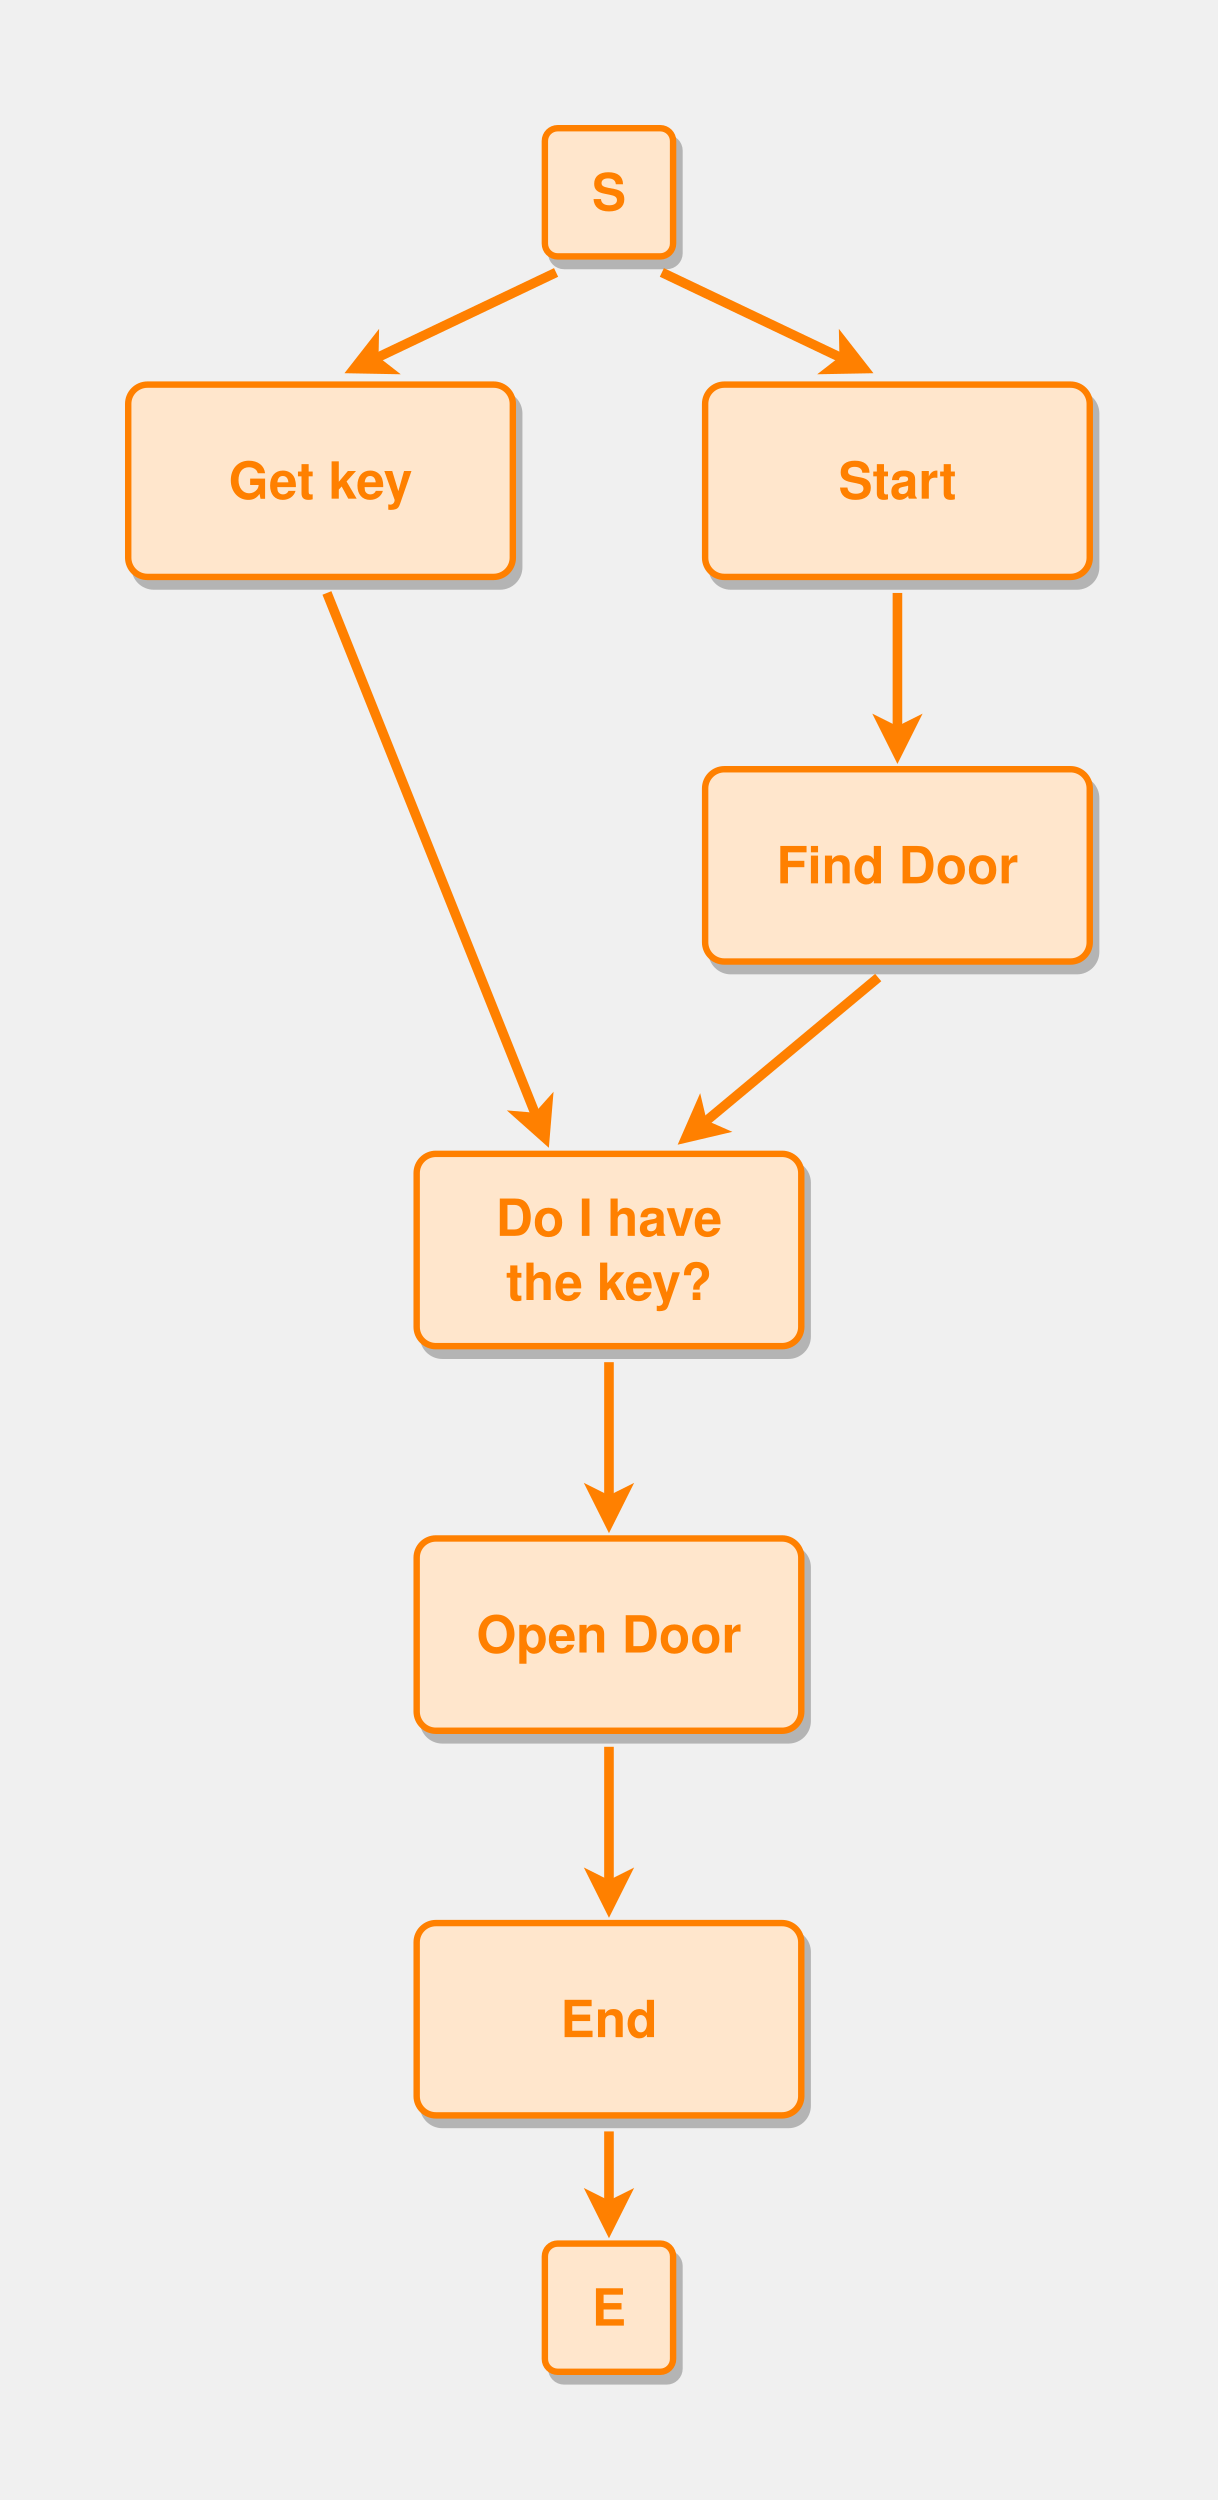
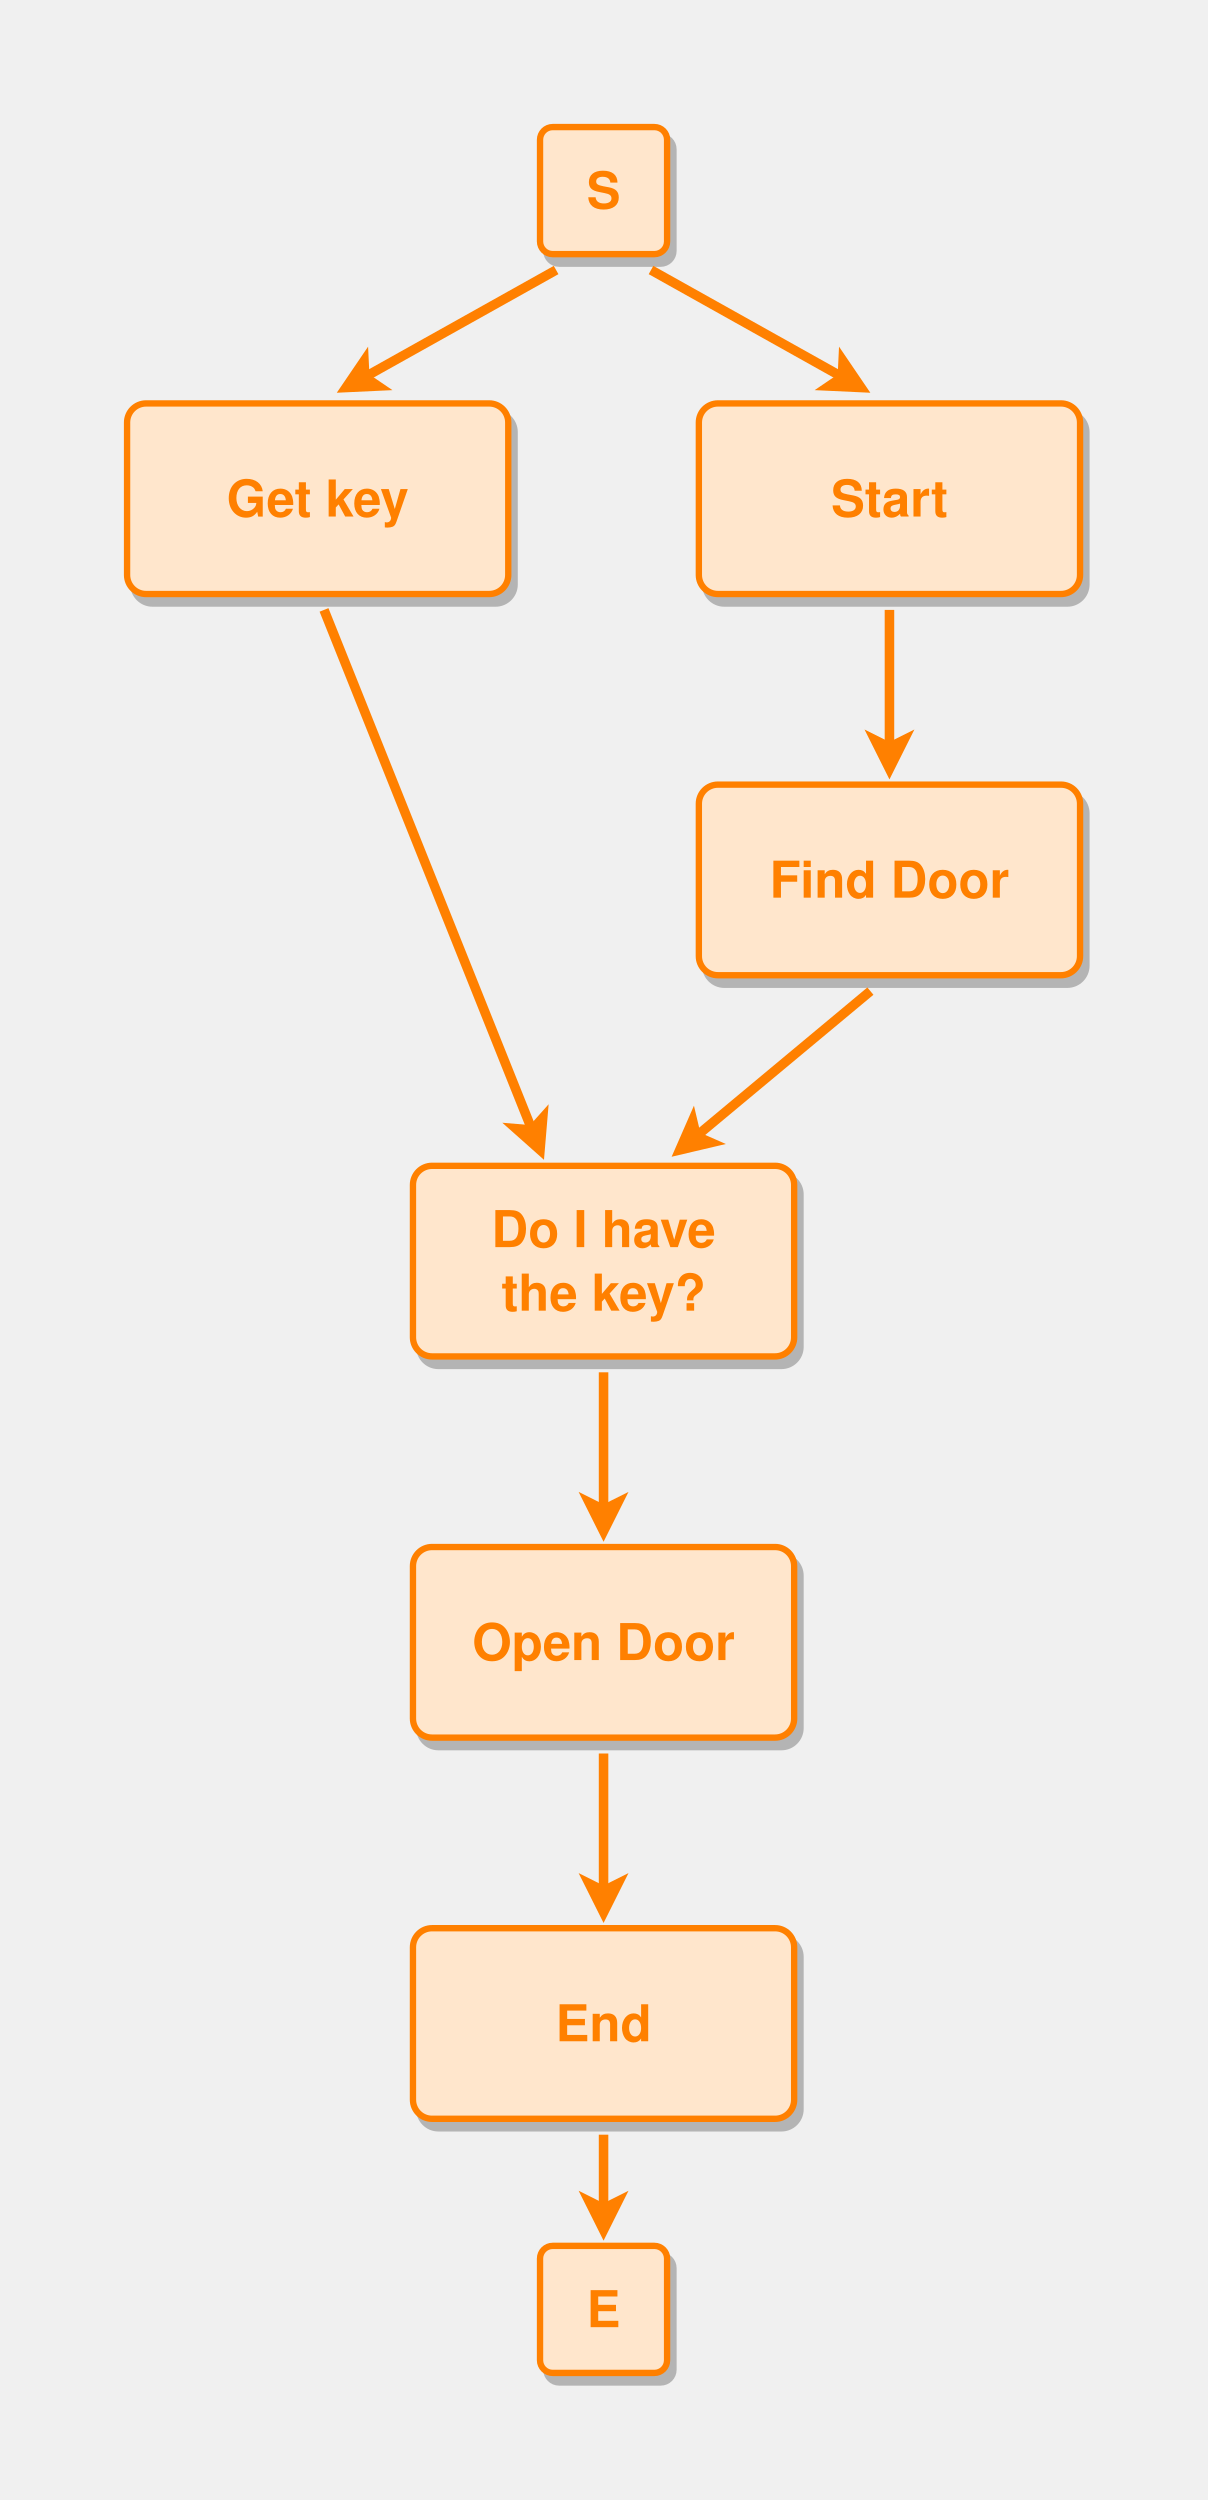
- <svg xmlns="http://www.w3.org/2000/svg" width="380" height="780" viewBox="0 0 380 780">
+ <svg xmlns="http://www.w3.org/2000/svg" width="380" height="787" viewBox="0 0 380 787">
  <defs>
  </defs>
  <g id="container-shells">
  </g>
  <g id="node-shadows">
-     <rect x="130" y="360" width="120" height="60" rx="6" ry="6" fill="#000000" stroke="#000000" stroke-width="2" opacity="0.25" transform="translate(2,3)" />
-     <rect x="130" y="600" width="120" height="60" rx="6" ry="6" fill="#000000" stroke="#000000" stroke-width="2" opacity="0.25" transform="translate(2,3)" />
-     <rect x="220" y="240" width="120" height="60" rx="6" ry="6" fill="#000000" stroke="#000000" stroke-width="2" opacity="0.25" transform="translate(2,3)" />
-     <rect x="40" y="120" width="120" height="60" rx="6" ry="6" fill="#000000" stroke="#000000" stroke-width="2" opacity="0.25" transform="translate(2,3)" />
-     <rect x="130" y="480" width="120" height="60" rx="6" ry="6" fill="#000000" stroke="#000000" stroke-width="2" opacity="0.25" transform="translate(2,3)" />
-     <rect x="220" y="120" width="120" height="60" rx="6" ry="6" fill="#000000" stroke="#000000" stroke-width="2" opacity="0.25" transform="translate(2,3)" />
+     <rect x="130" y="367" width="120" height="60" rx="6" ry="6" fill="#000000" stroke="#000000" stroke-width="2" opacity="0.25" transform="translate(2,3)" />
+     <rect x="130" y="607" width="120" height="60" rx="6" ry="6" fill="#000000" stroke="#000000" stroke-width="2" opacity="0.25" transform="translate(2,3)" />
+     <rect x="220" y="247" width="120" height="60" rx="6" ry="6" fill="#000000" stroke="#000000" stroke-width="2" opacity="0.25" transform="translate(2,3)" />
+     <rect x="40" y="127" width="120" height="60" rx="6" ry="6" fill="#000000" stroke="#000000" stroke-width="2" opacity="0.25" transform="translate(2,3)" />
+     <rect x="130" y="487" width="120" height="60" rx="6" ry="6" fill="#000000" stroke="#000000" stroke-width="2" opacity="0.25" transform="translate(2,3)" />
+     <rect x="220" y="127" width="120" height="60" rx="6" ry="6" fill="#000000" stroke="#000000" stroke-width="2" opacity="0.25" transform="translate(2,3)" />
    <rect x="170" y="40" width="40" height="40" rx="4" ry="4" fill="#000000" stroke="#000000" stroke-width="2" opacity="0.25" transform="translate(2,3)" />
-     <rect x="170" y="700" width="40" height="40" rx="4" ry="4" fill="#000000" stroke="#000000" stroke-width="2" opacity="0.25" transform="translate(2,3)" />
+     <rect x="170" y="707" width="40" height="40" rx="4" ry="4" fill="#000000" stroke="#000000" stroke-width="2" opacity="0.25" transform="translate(2,3)" />
  </g>
  <g id="edges">
    <g class="edge" data-edge-idx="0" data-edge-base="leadsto" data-edge-from="1" data-edge-to="5">
-       <line x1="190.00" y1="425.00" x2="190.00" y2="468.25" stroke="#ff8000" stroke-width="3" />
-       <path d="M 190.00 475.00 L 185.50 466.00 L 190.00 468.25 L 194.50 466.00 Z" fill="#ff8000" stroke="#ff8000" stroke-width="3" stroke-miterlimit="10" />
-       <text x="190" y="446" text-anchor="middle" dominant-baseline="middle" font-family="Helvetica,Inter,Segoe UI,Arial" font-size="11" paint-order="stroke" stroke="#ffffff" stroke-width="3" stroke-linejoin="round" fill="#ff8000">
+       <line x1="190.00" y1="432.00" x2="190.00" y2="475.25" stroke="#ff8000" stroke-width="3" />
+       <path d="M 190.00 482.00 L 185.50 473.00 L 190.00 475.25 L 194.50 473.00 Z" fill="#ff8000" stroke="#ff8000" stroke-width="3" stroke-miterlimit="10" />
+       <text x="190" y="453" text-anchor="middle" dominant-baseline="middle" font-family="Helvetica,Inter,Segoe UI,Arial" font-size="11" paint-order="stroke" stroke="#ffffff" stroke-width="3" stroke-linejoin="round" fill="#ff8000">
      </text>
    </g>
    <g class="edge" data-edge-idx="1" data-edge-base="leadsto" data-edge-from="2" data-edge-to="8">
-       <line x1="190.00" y1="665.00" x2="190.00" y2="688.25" stroke="#ff8000" stroke-width="3" />
-       <path d="M 190.00 695.00 L 185.50 686.00 L 190.00 688.25 L 194.50 686.00 Z" fill="#ff8000" stroke="#ff8000" stroke-width="3" stroke-miterlimit="10" />
+       <line x1="190.00" y1="672.00" x2="190.00" y2="695.25" stroke="#ff8000" stroke-width="3" />
+       <path d="M 190.00 702.00 L 185.50 693.00 L 190.00 695.25 L 194.50 693.00 Z" fill="#ff8000" stroke="#ff8000" stroke-width="3" stroke-miterlimit="10" />
    </g>
    <g class="edge" data-edge-idx="2" data-edge-base="leadsto" data-edge-from="3" data-edge-to="1">
-       <line x1="274.00" y1="305.00" x2="219.19" y2="350.68" stroke="#ff8000" stroke-width="3" />
-       <path d="M 214.00 355.00 L 218.03 345.78 L 219.19 350.68 L 223.79 352.70 Z" fill="#ff8000" stroke="#ff8000" stroke-width="3" stroke-miterlimit="10" />
-       <text x="246" y="327" text-anchor="middle" dominant-baseline="middle" font-family="Helvetica,Inter,Segoe UI,Arial" font-size="11" paint-order="stroke" stroke="#ffffff" stroke-width="3" stroke-linejoin="round" fill="#ff8000">
+       <line x1="274.00" y1="312.00" x2="219.19" y2="357.68" stroke="#ff8000" stroke-width="3" />
+       <path d="M 214.00 362.00 L 218.03 352.78 L 219.19 357.68 L 223.79 359.70 Z" fill="#ff8000" stroke="#ff8000" stroke-width="3" stroke-miterlimit="10" />
+       <text x="246" y="334" text-anchor="middle" dominant-baseline="middle" font-family="Helvetica,Inter,Segoe UI,Arial" font-size="11" paint-order="stroke" stroke="#ffffff" stroke-width="3" stroke-linejoin="round" fill="#ff8000">
      </text>
    </g>
    <g class="edge" data-edge-idx="3" data-edge-base="leadsto" data-edge-from="4" data-edge-to="1">
-       <line x1="102.00" y1="185.00" x2="167.49" y2="348.73" stroke="#ff8000" stroke-width="3" />
-       <path d="M 170.00 355.00 L 162.48 348.31 L 167.49 348.73 L 170.84 344.97 Z" fill="#ff8000" stroke="#ff8000" stroke-width="3" stroke-miterlimit="10" />
-       <text x="134" y="266" text-anchor="middle" dominant-baseline="middle" font-family="Helvetica,Inter,Segoe UI,Arial" font-size="11" paint-order="stroke" stroke="#ffffff" stroke-width="3" stroke-linejoin="round" fill="#ff8000">
+       <line x1="102.00" y1="192.00" x2="167.49" y2="355.73" stroke="#ff8000" stroke-width="3" />
+       <path d="M 170.00 362.00 L 162.48 355.31 L 167.49 355.73 L 170.84 351.97 Z" fill="#ff8000" stroke="#ff8000" stroke-width="3" stroke-miterlimit="10" />
+       <text x="134" y="273" text-anchor="middle" dominant-baseline="middle" font-family="Helvetica,Inter,Segoe UI,Arial" font-size="11" paint-order="stroke" stroke="#ffffff" stroke-width="3" stroke-linejoin="round" fill="#ff8000">
      </text>
    </g>
    <g class="edge" data-edge-idx="4" data-edge-base="leadsto" data-edge-from="5" data-edge-to="2">
-       <line x1="190.00" y1="545.00" x2="190.00" y2="588.25" stroke="#ff8000" stroke-width="3" />
-       <path d="M 190.00 595.00 L 185.50 586.00 L 190.00 588.25 L 194.50 586.00 Z" fill="#ff8000" stroke="#ff8000" stroke-width="3" stroke-miterlimit="10" />
-       <text x="190" y="566" text-anchor="middle" dominant-baseline="middle" font-family="Helvetica,Inter,Segoe UI,Arial" font-size="11" paint-order="stroke" stroke="#ffffff" stroke-width="3" stroke-linejoin="round" fill="#ff8000">
+       <line x1="190.00" y1="552.00" x2="190.00" y2="595.25" stroke="#ff8000" stroke-width="3" />
+       <path d="M 190.00 602.00 L 185.50 593.00 L 190.00 595.25 L 194.50 593.00 Z" fill="#ff8000" stroke="#ff8000" stroke-width="3" stroke-miterlimit="10" />
+       <text x="190" y="573" text-anchor="middle" dominant-baseline="middle" font-family="Helvetica,Inter,Segoe UI,Arial" font-size="11" paint-order="stroke" stroke="#ffffff" stroke-width="3" stroke-linejoin="round" fill="#ff8000">
      </text>
    </g>
    <g class="edge" data-edge-idx="5" data-edge-base="leadsto" data-edge-from="6" data-edge-to="3">
-       <line x1="280.00" y1="185.00" x2="280.00" y2="228.25" stroke="#ff8000" stroke-width="3" />
-       <path d="M 280.00 235.00 L 275.50 226.00 L 280.00 228.25 L 284.50 226.00 Z" fill="#ff8000" stroke="#ff8000" stroke-width="3" stroke-miterlimit="10" />
-       <text x="280" y="206" text-anchor="middle" dominant-baseline="middle" font-family="Helvetica,Inter,Segoe UI,Arial" font-size="11" paint-order="stroke" stroke="#ffffff" stroke-width="3" stroke-linejoin="round" fill="#ff8000">
+       <line x1="280.00" y1="192.00" x2="280.00" y2="235.25" stroke="#ff8000" stroke-width="3" />
+       <path d="M 280.00 242.00 L 275.50 233.00 L 280.00 235.25 L 284.50 233.00 Z" fill="#ff8000" stroke="#ff8000" stroke-width="3" stroke-miterlimit="10" />
+       <text x="280" y="213" text-anchor="middle" dominant-baseline="middle" font-family="Helvetica,Inter,Segoe UI,Arial" font-size="11" paint-order="stroke" stroke="#ffffff" stroke-width="3" stroke-linejoin="round" fill="#ff8000">
      </text>
    </g>
    <g class="edge" data-edge-idx="6" data-edge-base="leadsto" data-edge-from="7" data-edge-to="4">
-       <line x1="173.50" y1="85.00" x2="116.59" y2="112.10" stroke="#ff8000" stroke-width="3" />
-       <path d="M 110.50 115.00 L 116.69 107.07 L 116.59 112.10 L 120.56 115.19 Z" fill="#ff8000" stroke="#ff8000" stroke-width="3" stroke-miterlimit="10" />
+       <line x1="175.06" y1="85.00" x2="114.83" y2="118.70" stroke="#ff8000" stroke-width="3" />
+       <path d="M 108.94 122.00 L 114.59 113.68 L 114.83 118.70 L 118.99 121.53 Z" fill="#ff8000" stroke="#ff8000" stroke-width="3" stroke-miterlimit="10" />
    </g>
    <g class="edge" data-edge-idx="7" data-edge-base="leadsto" data-edge-from="7" data-edge-to="6">
-       <line x1="206.50" y1="85.00" x2="263.41" y2="112.10" stroke="#ff8000" stroke-width="3" />
-       <path d="M 269.50 115.00 L 259.44 115.19 L 263.41 112.10 L 263.31 107.07 Z" fill="#ff8000" stroke="#ff8000" stroke-width="3" stroke-miterlimit="10" />
+       <line x1="204.94" y1="85.00" x2="265.17" y2="118.70" stroke="#ff8000" stroke-width="3" />
+       <path d="M 271.06 122.00 L 261.01 121.53 L 265.17 118.70 L 265.41 113.68 Z" fill="#ff8000" stroke="#ff8000" stroke-width="3" stroke-miterlimit="10" />
    </g>
  </g>
  <g id="nodes">
-     <rect x="130" y="360" width="120" height="60" rx="6" ry="6" fill="#ffe6cc" stroke="#ff8000" stroke-width="2" />
-     <text x="190" y="380" text-anchor="middle" dominant-baseline="middle" font-family="Helvetica,Inter,Segoe UI,Arial" font-size="16" font-weight="bold" fill="#ff8000">Do I have</text>
-     <text x="190" y="400" text-anchor="middle" dominant-baseline="middle" font-family="Helvetica,Inter,Segoe UI,Arial" font-size="16" font-weight="bold" fill="#ff8000">the key?</text>
-     <rect x="130" y="600" width="120" height="60" rx="6" ry="6" fill="#ffe6cc" stroke="#ff8000" stroke-width="2" />
-     <text x="190" y="630" text-anchor="middle" dominant-baseline="middle" font-family="Helvetica,Inter,Segoe UI,Arial" font-size="16" font-weight="bold" fill="#ff8000">End</text>
-     <rect x="220" y="240" width="120" height="60" rx="6" ry="6" fill="#ffe6cc" stroke="#ff8000" stroke-width="2" />
-     <text x="280" y="270" text-anchor="middle" dominant-baseline="middle" font-family="Helvetica,Inter,Segoe UI,Arial" font-size="16" font-weight="bold" fill="#ff8000">Find Door</text>
-     <rect x="40" y="120" width="120" height="60" rx="6" ry="6" fill="#ffe6cc" stroke="#ff8000" stroke-width="2" />
-     <text x="100" y="150" text-anchor="middle" dominant-baseline="middle" font-family="Helvetica,Inter,Segoe UI,Arial" font-size="16" font-weight="bold" fill="#ff8000">Get key</text>
-     <rect x="130" y="480" width="120" height="60" rx="6" ry="6" fill="#ffe6cc" stroke="#ff8000" stroke-width="2" />
-     <text x="190" y="510" text-anchor="middle" dominant-baseline="middle" font-family="Helvetica,Inter,Segoe UI,Arial" font-size="16" font-weight="bold" fill="#ff8000">Open Door</text>
-     <rect x="220" y="120" width="120" height="60" rx="6" ry="6" fill="#ffe6cc" stroke="#ff8000" stroke-width="2" />
-     <text x="280" y="150" text-anchor="middle" dominant-baseline="middle" font-family="Helvetica,Inter,Segoe UI,Arial" font-size="16" font-weight="bold" fill="#ff8000">Start</text>
+     <rect x="130" y="367" width="120" height="60" rx="6" ry="6" fill="#ffe6cc" stroke="#ff8000" stroke-width="2" />
+     <text x="190" y="387" text-anchor="middle" dominant-baseline="middle" font-family="Helvetica,Inter,Segoe UI,Arial" font-size="16" font-weight="bold" fill="#ff8000">Do I have</text>
+     <text x="190" y="407" text-anchor="middle" dominant-baseline="middle" font-family="Helvetica,Inter,Segoe UI,Arial" font-size="16" font-weight="bold" fill="#ff8000">the key?</text>
+     <rect x="130" y="607" width="120" height="60" rx="6" ry="6" fill="#ffe6cc" stroke="#ff8000" stroke-width="2" />
+     <text x="190" y="637" text-anchor="middle" dominant-baseline="middle" font-family="Helvetica,Inter,Segoe UI,Arial" font-size="16" font-weight="bold" fill="#ff8000">End</text>
+     <rect x="220" y="247" width="120" height="60" rx="6" ry="6" fill="#ffe6cc" stroke="#ff8000" stroke-width="2" />
+     <text x="280" y="277" text-anchor="middle" dominant-baseline="middle" font-family="Helvetica,Inter,Segoe UI,Arial" font-size="16" font-weight="bold" fill="#ff8000">Find Door</text>
+     <rect x="40" y="127" width="120" height="60" rx="6" ry="6" fill="#ffe6cc" stroke="#ff8000" stroke-width="2" />
+     <text x="100" y="157" text-anchor="middle" dominant-baseline="middle" font-family="Helvetica,Inter,Segoe UI,Arial" font-size="16" font-weight="bold" fill="#ff8000">Get key</text>
+     <rect x="130" y="487" width="120" height="60" rx="6" ry="6" fill="#ffe6cc" stroke="#ff8000" stroke-width="2" />
+     <text x="190" y="517" text-anchor="middle" dominant-baseline="middle" font-family="Helvetica,Inter,Segoe UI,Arial" font-size="16" font-weight="bold" fill="#ff8000">Open Door</text>
+     <rect x="220" y="127" width="120" height="60" rx="6" ry="6" fill="#ffe6cc" stroke="#ff8000" stroke-width="2" />
+     <text x="280" y="157" text-anchor="middle" dominant-baseline="middle" font-family="Helvetica,Inter,Segoe UI,Arial" font-size="16" font-weight="bold" fill="#ff8000">Start</text>
    <rect x="170" y="40" width="40" height="40" rx="4" ry="4" fill="#ffe6cc" stroke="#ff8000" stroke-width="2" />
    <text x="190" y="60" text-anchor="middle" dominant-baseline="middle" font-family="Helvetica,Inter,Segoe UI,Arial" font-size="16" font-weight="bold" fill="#ff8000">S</text>
-     <rect x="170" y="700" width="40" height="40" rx="4" ry="4" fill="#ffe6cc" stroke="#ff8000" stroke-width="2" />
-     <text x="190" y="720" text-anchor="middle" dominant-baseline="middle" font-family="Helvetica,Inter,Segoe UI,Arial" font-size="16" font-weight="bold" fill="#ff8000">E</text>
+     <rect x="170" y="707" width="40" height="40" rx="4" ry="4" fill="#ffe6cc" stroke="#ff8000" stroke-width="2" />
+     <text x="190" y="727" text-anchor="middle" dominant-baseline="middle" font-family="Helvetica,Inter,Segoe UI,Arial" font-size="16" font-weight="bold" fill="#ff8000">E</text>
  </g>
</svg>
